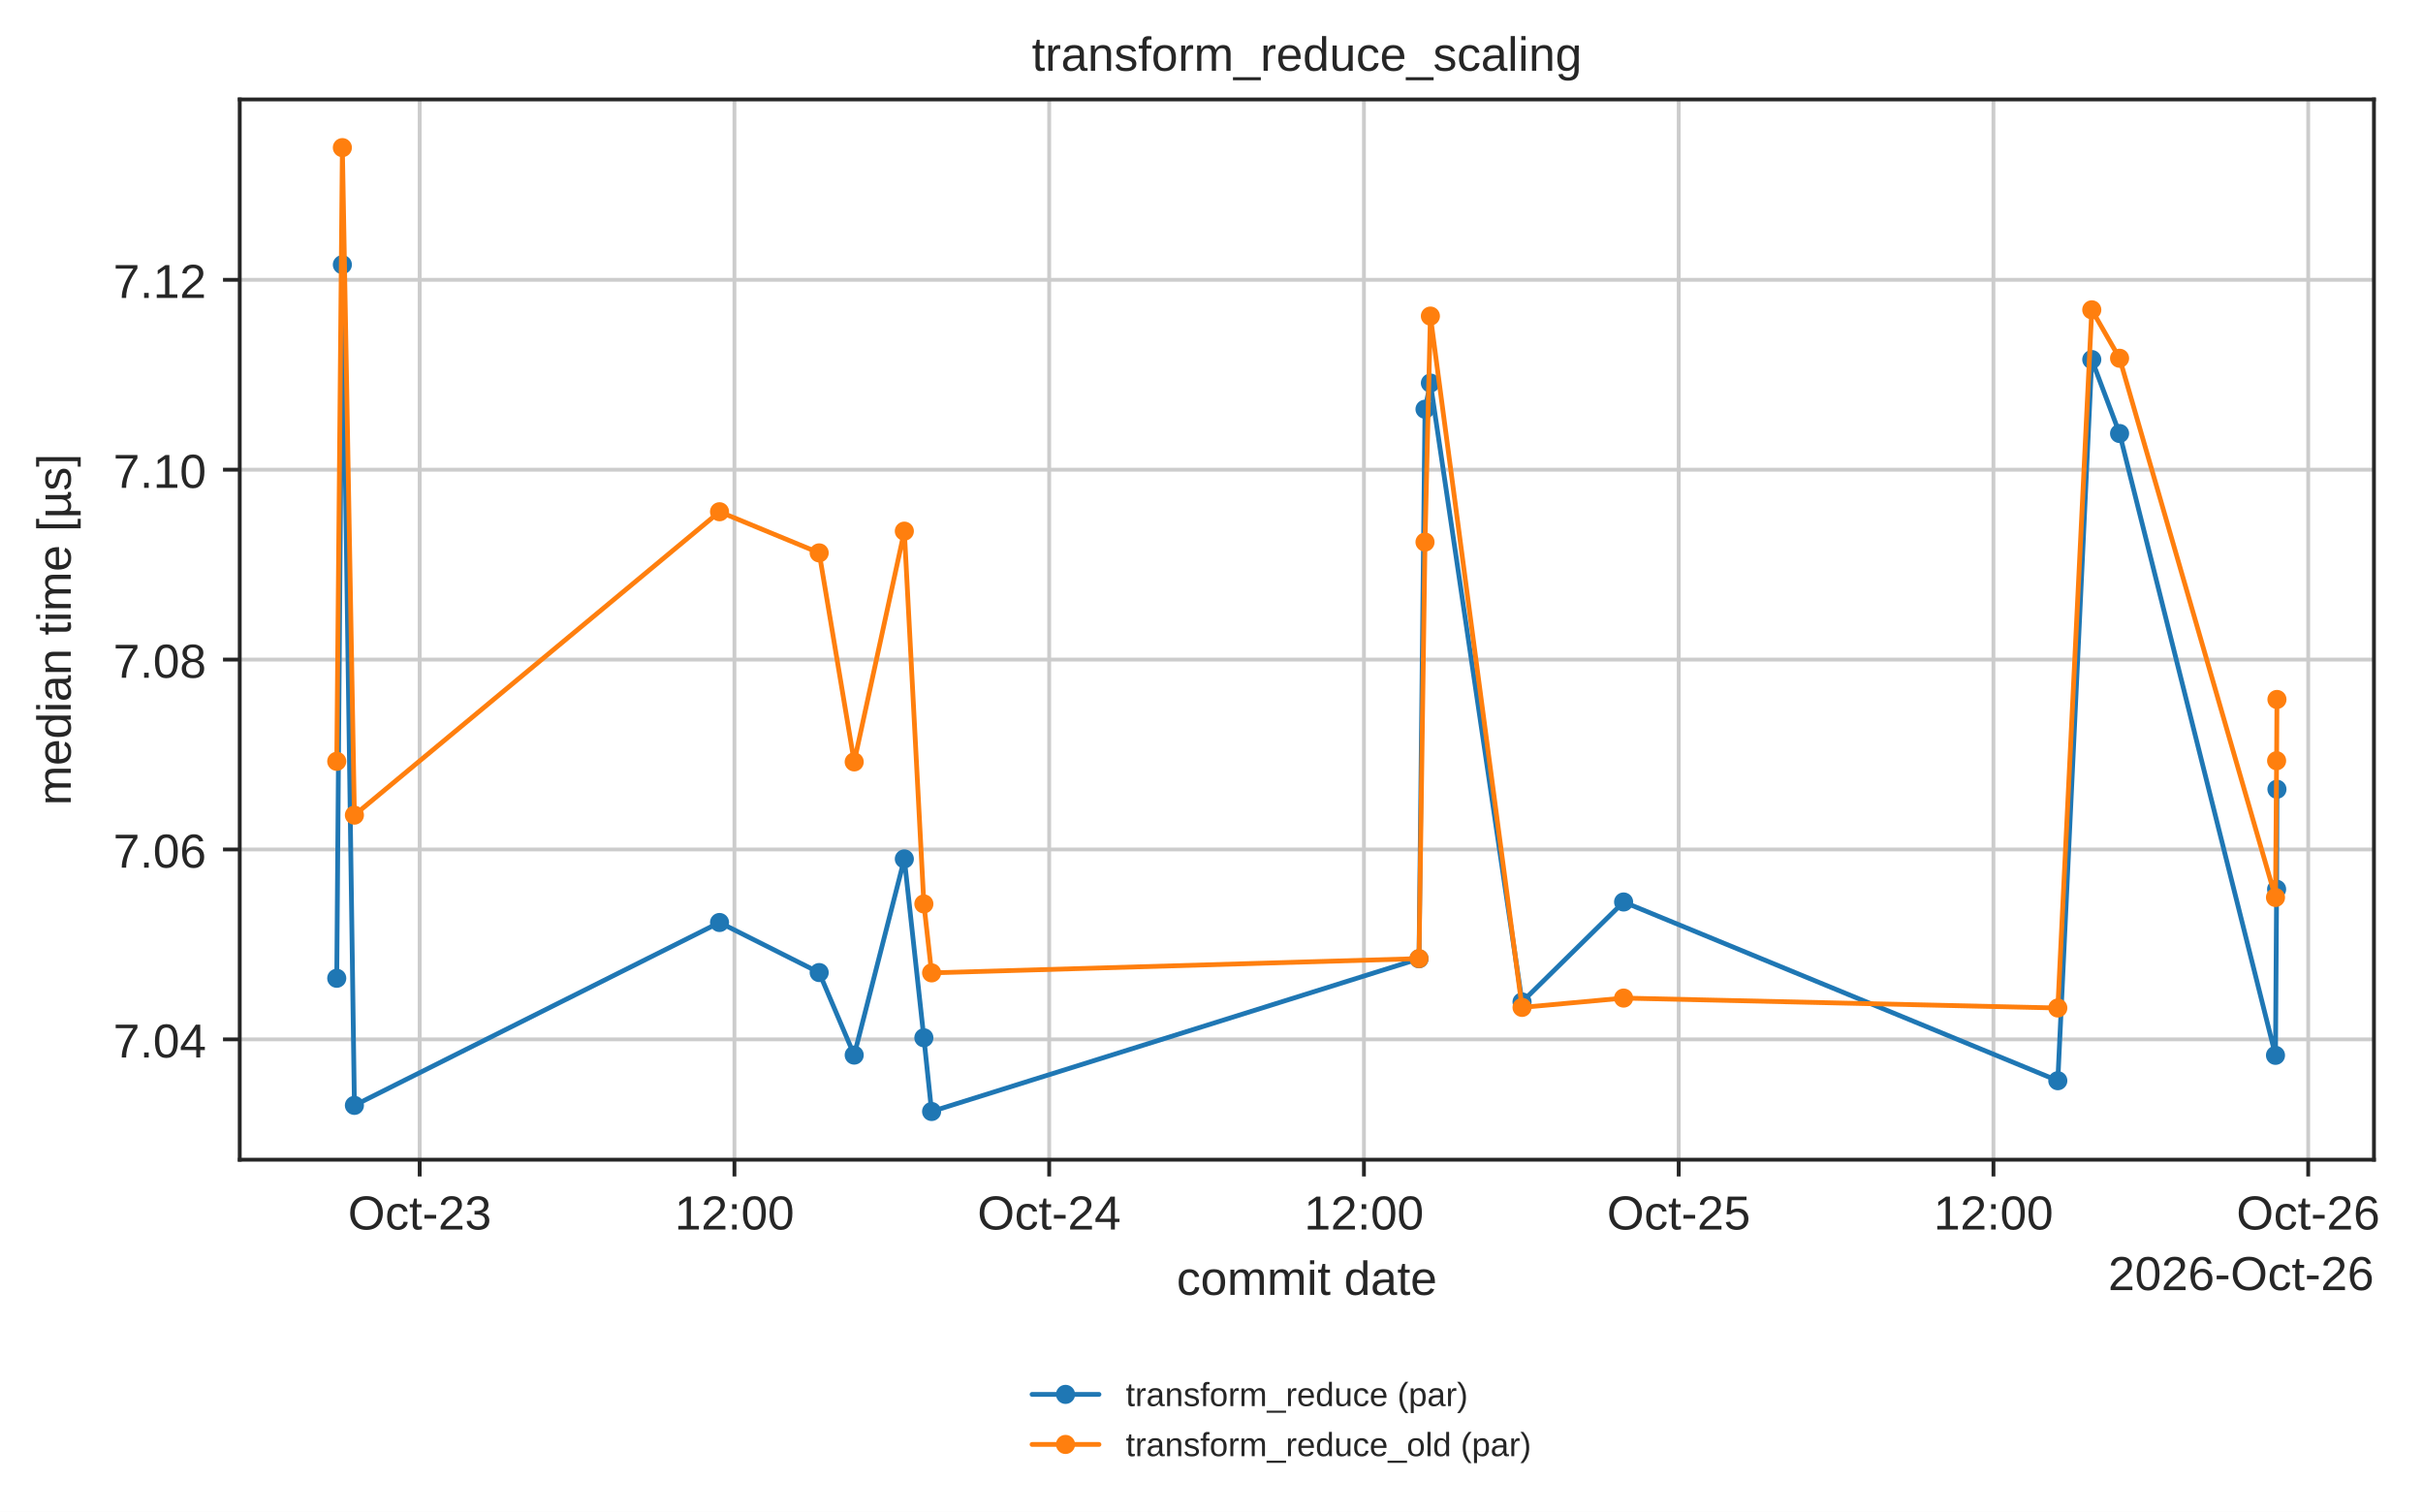
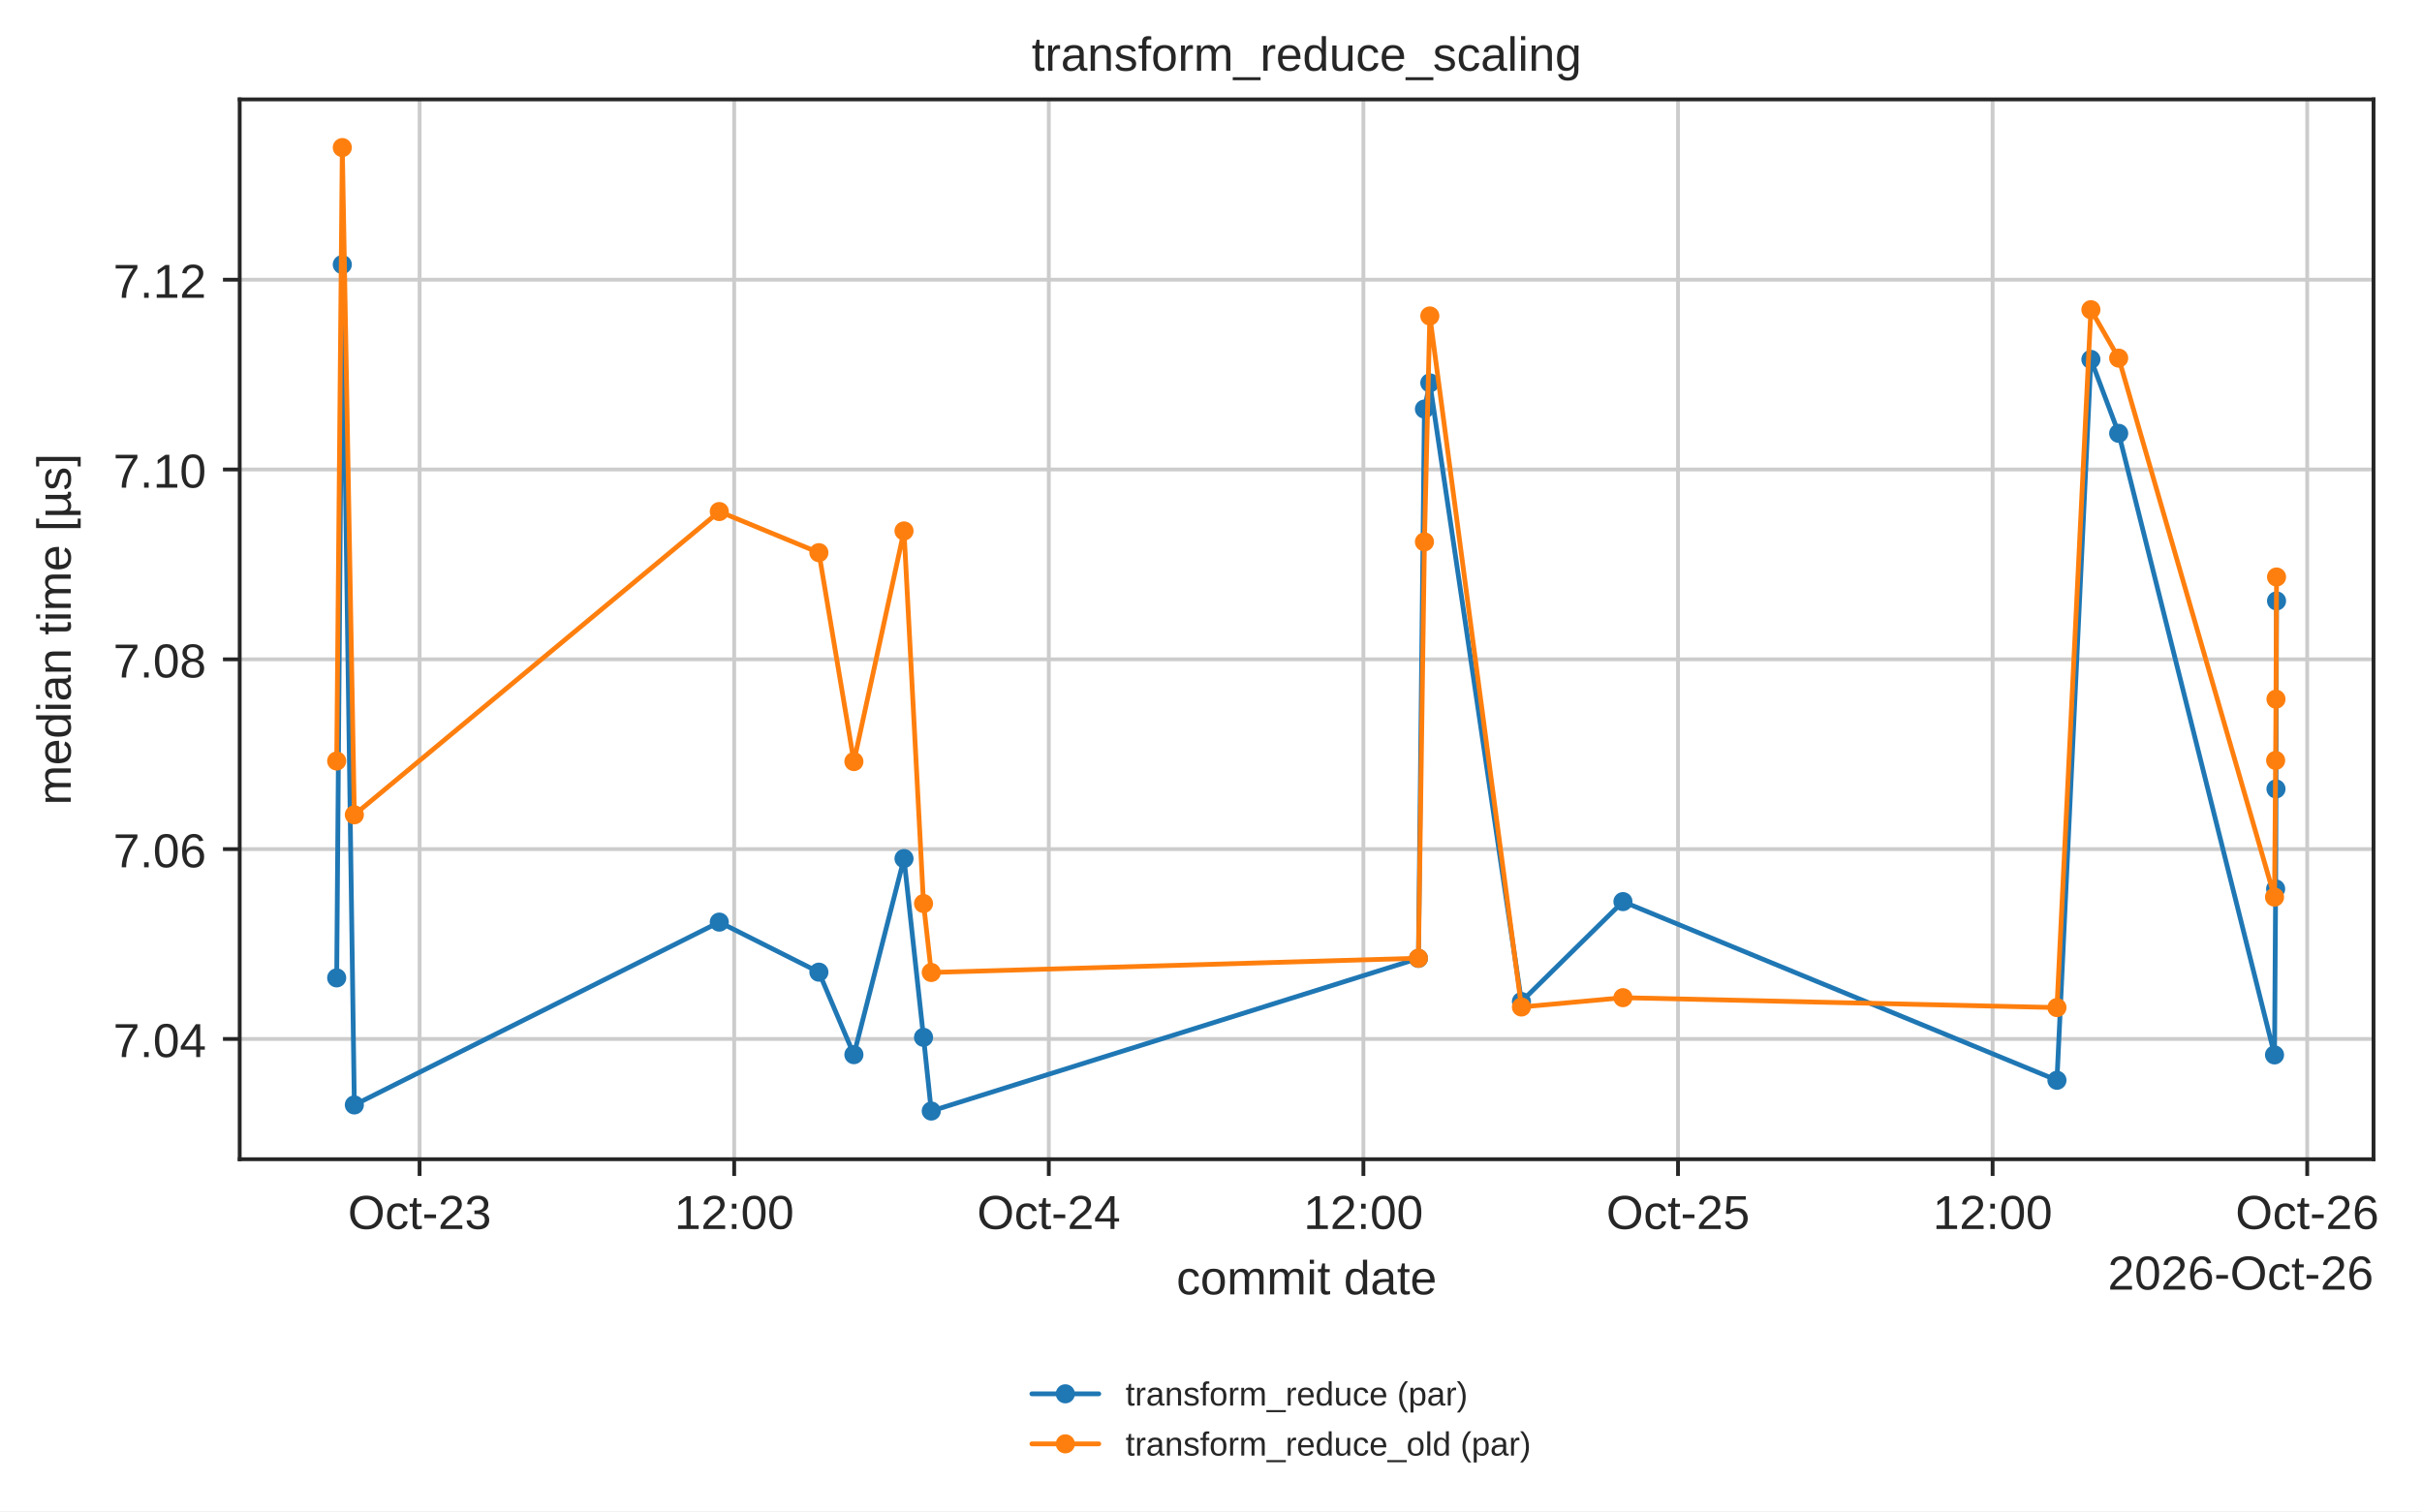
- <svg xmlns="http://www.w3.org/2000/svg" xmlns:xlink="http://www.w3.org/1999/xlink" width="506.802pt" height="316.214pt" viewBox="0 0 506.802 316.214" version="1.1">
+ <svg xmlns="http://www.w3.org/2000/svg" xmlns:xlink="http://www.w3.org/1999/xlink" width="506.683pt" height="316.214pt" viewBox="0 0 506.683 316.214" version="1.1">
  <defs>
    <style type="text/css">*{stroke-linejoin: round; stroke-linecap: butt}</style>
  </defs>
  <g id="figure_1">
    <g id="patch_1">
-       <path d="M 0 316.214  L 506.802 316.214  L 506.802 0  L 0 0  z " style="fill: #ffffff" />
+       <path d="M 0 316.214  L 506.683 316.214  L 506.683 0  L 0 0  z " style="fill: #ffffff" />
    </g>
    <g id="axes_1">
      <g id="patch_2">
        <path d="M 50.144 242.558  L 496.544 242.558  L 496.544 20.798  L 50.144 20.798  z " style="fill: #ffffff" />
      </g>
      <g id="matplotlib.axis_1">
        <g id="xtick_1">
          <g id="line2d_1">
-             <path d="M 87.782 242.558  L 87.782 20.798  " clip-path="url(#p9fd363aa4a)" style="fill: none; stroke: #cccccc; stroke-width: 0.8; stroke-linecap: round" />
+             <path d="M 87.777 242.558  L 87.777 20.798  " clip-path="url(#p9fd363aa4a)" style="fill: none; stroke: #cccccc; stroke-width: 0.8; stroke-linecap: round" />
          </g>
          <g id="line2d_2">
            <defs>
              <path id="mdfc5214045" d="M 0 0  L 0 3.5  " style="stroke: #262626; stroke-width: 0.8" />
            </defs>
            <g>
-               <use xlink:href="#mdfc5214045" x="87.782" y="242.558" style="fill: #262626; stroke: #262626; stroke-width: 0.8" />
+               <use xlink:href="#mdfc5214045" x="87.777" y="242.558" style="fill: #262626; stroke: #262626; stroke-width: 0.8" />
            </g>
          </g>
          <g id="text_1">
-             <text style="fill: #262626; font: 10px 'Arial', 'DejaVu Sans', 'Liberation Sans', 'Bitstream Vera Sans', sans-serif; text-anchor: middle" x="87.782" y="257.157" transform="rotate(-0 87.78182 257.1569)">Oct-23</text>
+             <text style="fill: #262626; font: 10px 'Arial', 'DejaVu Sans', 'Liberation Sans', 'Bitstream Vera Sans', sans-serif; text-anchor: middle" x="87.777" y="257.157" transform="rotate(-0 87.77681 257.1569)">Oct-23</text>
          </g>
        </g>
        <g id="xtick_2">
          <g id="line2d_3">
-             <path d="M 153.617 242.558  L 153.617 20.798  " clip-path="url(#p9fd363aa4a)" style="fill: none; stroke: #cccccc; stroke-width: 0.8; stroke-linecap: round" />
+             <path d="M 153.593 242.558  L 153.593 20.798  " clip-path="url(#p9fd363aa4a)" style="fill: none; stroke: #cccccc; stroke-width: 0.8; stroke-linecap: round" />
          </g>
          <g id="line2d_4">
            <g>
-               <use xlink:href="#mdfc5214045" x="153.617" y="242.558" style="fill: #262626; stroke: #262626; stroke-width: 0.8" />
+               <use xlink:href="#mdfc5214045" x="153.593" y="242.558" style="fill: #262626; stroke: #262626; stroke-width: 0.8" />
            </g>
          </g>
          <g id="text_2">
-             <text style="fill: #262626; font: 10px 'Arial', 'DejaVu Sans', 'Liberation Sans', 'Bitstream Vera Sans', sans-serif; text-anchor: middle" x="153.617" y="257.157" transform="rotate(-0 153.6166 257.1569)">12:00</text>
+             <text style="fill: #262626; font: 10px 'Arial', 'DejaVu Sans', 'Liberation Sans', 'Bitstream Vera Sans', sans-serif; text-anchor: middle" x="153.593" y="257.157" transform="rotate(-0 153.5926 257.1569)">12:00</text>
          </g>
        </g>
        <g id="xtick_3">
          <g id="line2d_5">
-             <path d="M 219.451 242.558  L 219.451 20.798  " clip-path="url(#p9fd363aa4a)" style="fill: none; stroke: #cccccc; stroke-width: 0.8; stroke-linecap: round" />
+             <path d="M 219.408 242.558  L 219.408 20.798  " clip-path="url(#p9fd363aa4a)" style="fill: none; stroke: #cccccc; stroke-width: 0.8; stroke-linecap: round" />
          </g>
          <g id="line2d_6">
            <g>
-               <use xlink:href="#mdfc5214045" x="219.451" y="242.558" style="fill: #262626; stroke: #262626; stroke-width: 0.8" />
+               <use xlink:href="#mdfc5214045" x="219.408" y="242.558" style="fill: #262626; stroke: #262626; stroke-width: 0.8" />
            </g>
          </g>
          <g id="text_3">
-             <text style="fill: #262626; font: 10px 'Arial', 'DejaVu Sans', 'Liberation Sans', 'Bitstream Vera Sans', sans-serif; text-anchor: middle" x="219.451" y="257.157" transform="rotate(-0 219.4514 257.1569)">Oct-24</text>
+             <text style="fill: #262626; font: 10px 'Arial', 'DejaVu Sans', 'Liberation Sans', 'Bitstream Vera Sans', sans-serif; text-anchor: middle" x="219.408" y="257.157" transform="rotate(-0 219.4083 257.1569)">Oct-24</text>
          </g>
        </g>
        <g id="xtick_4">
          <g id="line2d_7">
-             <path d="M 285.286 242.558  L 285.286 20.798  " clip-path="url(#p9fd363aa4a)" style="fill: none; stroke: #cccccc; stroke-width: 0.8; stroke-linecap: round" />
+             <path d="M 285.224 242.558  L 285.224 20.798  " clip-path="url(#p9fd363aa4a)" style="fill: none; stroke: #cccccc; stroke-width: 0.8; stroke-linecap: round" />
          </g>
          <g id="line2d_8">
            <g>
-               <use xlink:href="#mdfc5214045" x="285.286" y="242.558" style="fill: #262626; stroke: #262626; stroke-width: 0.8" />
+               <use xlink:href="#mdfc5214045" x="285.224" y="242.558" style="fill: #262626; stroke: #262626; stroke-width: 0.8" />
            </g>
          </g>
          <g id="text_4">
-             <text style="fill: #262626; font: 10px 'Arial', 'DejaVu Sans', 'Liberation Sans', 'Bitstream Vera Sans', sans-serif; text-anchor: middle" x="285.286" y="257.157" transform="rotate(-0 285.2862 257.1569)">12:00</text>
+             <text style="fill: #262626; font: 10px 'Arial', 'DejaVu Sans', 'Liberation Sans', 'Bitstream Vera Sans', sans-serif; text-anchor: middle" x="285.224" y="257.157" transform="rotate(-0 285.2241 257.1569)">12:00</text>
          </g>
        </g>
        <g id="xtick_5">
          <g id="line2d_9">
-             <path d="M 351.121 242.558  L 351.121 20.798  " clip-path="url(#p9fd363aa4a)" style="fill: none; stroke: #cccccc; stroke-width: 0.8; stroke-linecap: round" />
+             <path d="M 351.04 242.558  L 351.04 20.798  " clip-path="url(#p9fd363aa4a)" style="fill: none; stroke: #cccccc; stroke-width: 0.8; stroke-linecap: round" />
          </g>
          <g id="line2d_10">
            <g>
-               <use xlink:href="#mdfc5214045" x="351.121" y="242.558" style="fill: #262626; stroke: #262626; stroke-width: 0.8" />
+               <use xlink:href="#mdfc5214045" x="351.04" y="242.558" style="fill: #262626; stroke: #262626; stroke-width: 0.8" />
            </g>
          </g>
          <g id="text_5">
-             <text style="fill: #262626; font: 10px 'Arial', 'DejaVu Sans', 'Liberation Sans', 'Bitstream Vera Sans', sans-serif; text-anchor: middle" x="351.121" y="257.157" transform="rotate(-0 351.121 257.1569)">Oct-25</text>
+             <text style="fill: #262626; font: 10px 'Arial', 'DejaVu Sans', 'Liberation Sans', 'Bitstream Vera Sans', sans-serif; text-anchor: middle" x="351.04" y="257.157" transform="rotate(-0 351.0399 257.1569)">Oct-25</text>
          </g>
        </g>
        <g id="xtick_6">
          <g id="line2d_11">
-             <path d="M 416.956 242.558  L 416.956 20.798  " clip-path="url(#p9fd363aa4a)" style="fill: none; stroke: #cccccc; stroke-width: 0.8; stroke-linecap: round" />
+             <path d="M 416.856 242.558  L 416.856 20.798  " clip-path="url(#p9fd363aa4a)" style="fill: none; stroke: #cccccc; stroke-width: 0.8; stroke-linecap: round" />
          </g>
          <g id="line2d_12">
            <g>
-               <use xlink:href="#mdfc5214045" x="416.956" y="242.558" style="fill: #262626; stroke: #262626; stroke-width: 0.8" />
+               <use xlink:href="#mdfc5214045" x="416.856" y="242.558" style="fill: #262626; stroke: #262626; stroke-width: 0.8" />
            </g>
          </g>
          <g id="text_6">
-             <text style="fill: #262626; font: 10px 'Arial', 'DejaVu Sans', 'Liberation Sans', 'Bitstream Vera Sans', sans-serif; text-anchor: middle" x="416.956" y="257.157" transform="rotate(-0 416.9558 257.1569)">12:00</text>
+             <text style="fill: #262626; font: 10px 'Arial', 'DejaVu Sans', 'Liberation Sans', 'Bitstream Vera Sans', sans-serif; text-anchor: middle" x="416.856" y="257.157" transform="rotate(-0 416.8556 257.1569)">12:00</text>
          </g>
        </g>
        <g id="xtick_7">
          <g id="line2d_13">
-             <path d="M 482.791 242.558  L 482.791 20.798  " clip-path="url(#p9fd363aa4a)" style="fill: none; stroke: #cccccc; stroke-width: 0.8; stroke-linecap: round" />
+             <path d="M 482.671 242.558  L 482.671 20.798  " clip-path="url(#p9fd363aa4a)" style="fill: none; stroke: #cccccc; stroke-width: 0.8; stroke-linecap: round" />
          </g>
          <g id="line2d_14">
            <g>
-               <use xlink:href="#mdfc5214045" x="482.791" y="242.558" style="fill: #262626; stroke: #262626; stroke-width: 0.8" />
+               <use xlink:href="#mdfc5214045" x="482.671" y="242.558" style="fill: #262626; stroke: #262626; stroke-width: 0.8" />
            </g>
          </g>
          <g id="text_7">
-             <text style="fill: #262626; font: 10px 'Arial', 'DejaVu Sans', 'Liberation Sans', 'Bitstream Vera Sans', sans-serif; text-anchor: middle" x="482.791" y="257.157" transform="rotate(-0 482.7906 257.1569)">Oct-26</text>
+             <text style="fill: #262626; font: 10px 'Arial', 'DejaVu Sans', 'Liberation Sans', 'Bitstream Vera Sans', sans-serif; text-anchor: middle" x="482.671" y="257.157" transform="rotate(-0 482.6714 257.1569)">Oct-26</text>
          </g>
        </g>
        <g id="text_8">
          <text style="fill: #262626; font: 10px 'Arial', 'DejaVu Sans', 'Liberation Sans', 'Bitstream Vera Sans', sans-serif; text-anchor: middle" x="273.344" y="270.835" transform="rotate(-0 273.3438 270.835)">commit date</text>
        </g>
        <g id="text_9">
          <text style="fill: #262626; font: 10px 'Arial', 'DejaVu Sans', 'Liberation Sans', 'Bitstream Vera Sans', sans-serif; text-anchor: end" x="496.544" y="269.835" transform="rotate(-0 496.5437 269.835)">2026-Oct-26</text>
        </g>
      </g>
      <g id="matplotlib.axis_2">
        <g id="ytick_1">
          <g id="line2d_15">
            <path d="M 50.144 217.391  L 496.544 217.391  " clip-path="url(#p9fd363aa4a)" style="fill: none; stroke: #cccccc; stroke-width: 0.8; stroke-linecap: round" />
          </g>
          <g id="line2d_16">
            <defs>
              <path id="m414165cd4d" d="M 0 0  L -3.5 0  " style="stroke: #262626; stroke-width: 0.8" />
            </defs>
            <g>
              <use xlink:href="#m414165cd4d" x="50.144" y="217.391" style="fill: #262626; stroke: #262626; stroke-width: 0.8" />
            </g>
          </g>
          <g id="text_10">
            <text style="fill: #262626; font: 10px 'Arial', 'DejaVu Sans', 'Liberation Sans', 'Bitstream Vera Sans', sans-serif; text-anchor: end" x="43.144" y="221.19" transform="rotate(-0 43.14375 221.1898)">7.04</text>
          </g>
        </g>
        <g id="ytick_2">
          <g id="line2d_17">
            <path d="M 50.144 177.674  L 496.544 177.674  " clip-path="url(#p9fd363aa4a)" style="fill: none; stroke: #cccccc; stroke-width: 0.8; stroke-linecap: round" />
          </g>
          <g id="line2d_18">
            <g>
              <use xlink:href="#m414165cd4d" x="50.144" y="177.674" style="fill: #262626; stroke: #262626; stroke-width: 0.8" />
            </g>
          </g>
          <g id="text_11">
            <text style="fill: #262626; font: 10px 'Arial', 'DejaVu Sans', 'Liberation Sans', 'Bitstream Vera Sans', sans-serif; text-anchor: end" x="43.144" y="181.473" transform="rotate(-0 43.14375 181.4729)">7.06</text>
          </g>
        </g>
        <g id="ytick_3">
          <g id="line2d_19">
            <path d="M 50.144 137.957  L 496.544 137.957  " clip-path="url(#p9fd363aa4a)" style="fill: none; stroke: #cccccc; stroke-width: 0.8; stroke-linecap: round" />
          </g>
          <g id="line2d_20">
            <g>
              <use xlink:href="#m414165cd4d" x="50.144" y="137.957" style="fill: #262626; stroke: #262626; stroke-width: 0.8" />
            </g>
          </g>
          <g id="text_12">
            <text style="fill: #262626; font: 10px 'Arial', 'DejaVu Sans', 'Liberation Sans', 'Bitstream Vera Sans', sans-serif; text-anchor: end" x="43.144" y="141.756" transform="rotate(-0 43.14375 141.756)">7.08</text>
          </g>
        </g>
        <g id="ytick_4">
          <g id="line2d_21">
            <path d="M 50.144 98.24  L 496.544 98.24  " clip-path="url(#p9fd363aa4a)" style="fill: none; stroke: #cccccc; stroke-width: 0.8; stroke-linecap: round" />
          </g>
          <g id="line2d_22">
            <g>
              <use xlink:href="#m414165cd4d" x="50.144" y="98.24" style="fill: #262626; stroke: #262626; stroke-width: 0.8" />
            </g>
          </g>
          <g id="text_13">
            <text style="fill: #262626; font: 10px 'Arial', 'DejaVu Sans', 'Liberation Sans', 'Bitstream Vera Sans', sans-serif; text-anchor: end" x="43.144" y="102.039" transform="rotate(-0 43.14375 102.0391)">7.10</text>
          </g>
        </g>
        <g id="ytick_5">
          <g id="line2d_23">
            <path d="M 50.144 58.523  L 496.544 58.523  " clip-path="url(#p9fd363aa4a)" style="fill: none; stroke: #cccccc; stroke-width: 0.8; stroke-linecap: round" />
          </g>
          <g id="line2d_24">
            <g>
              <use xlink:href="#m414165cd4d" x="50.144" y="58.523" style="fill: #262626; stroke: #262626; stroke-width: 0.8" />
            </g>
          </g>
          <g id="text_14">
            <text style="fill: #262626; font: 10px 'Arial', 'DejaVu Sans', 'Liberation Sans', 'Bitstream Vera Sans', sans-serif; text-anchor: end" x="43.144" y="62.322" transform="rotate(-0 43.14375 62.32225)">7.12</text>
          </g>
        </g>
        <g id="text_15">
          <text style="fill: #262626; font: 10px 'Arial', 'DejaVu Sans', 'Liberation Sans', 'Bitstream Vera Sans', sans-serif; text-anchor: middle" x="14.798" y="131.678" transform="rotate(-90 14.79844 131.6784)">median time [µs]</text>
        </g>
      </g>
      <g id="line2d_25">
-         <path d="M 70.435 204.612  L 71.611 55.355  L 74.129 231.197  L 150.499 192.946  L 171.343 203.417  L 178.667 220.678  L 189.154 179.647  L 193.239 217.057  L 194.858 232.478  L 296.803 200.535  L 298.06 85.59  L 299.186 80.117  L 318.358 209.564  L 339.598 188.655  L 430.418 226.038  L 437.523 75.205  L 443.337 90.672  L 475.948 220.73  L 476.183 185.989  L 476.253 165.078  " clip-path="url(#p9fd363aa4a)" style="fill: none; stroke: #1f77b4; stroke-linecap: round" />
+         <path d="M 70.435 204.612  L 71.611 55.355  L 74.128 231.197  L 150.475 192.946  L 171.314 203.417  L 178.636 220.678  L 189.119 179.647  L 193.204 217.057  L 194.822 232.478  L 296.737 200.535  L 297.994 85.59  L 299.12 80.117  L 318.286 209.564  L 339.521 188.655  L 430.314 226.038  L 437.417 75.205  L 443.229 90.672  L 475.831 220.73  L 476.065 185.989  L 476.136 165.078  L 476.253 125.736  " clip-path="url(#p9fd363aa4a)" style="fill: none; stroke: #1f77b4; stroke-linecap: round" />
        <defs>
          <path id="m20e5526daa" d="M 0 1.5  C 0.398 1.5 0.779 1.342 1.061 1.061  C 1.342 0.779 1.5 0.398 1.5 0  C 1.5 -0.398 1.342 -0.779 1.061 -1.061  C 0.779 -1.342 0.398 -1.5 0 -1.5  C -0.398 -1.5 -0.779 -1.342 -1.061 -1.061  C -1.342 -0.779 -1.5 -0.398 -1.5 0  C -1.5 0.398 -1.342 0.779 -1.061 1.061  C -0.779 1.342 -0.398 1.5 0 1.5  z " style="stroke: #1f77b4" />
        </defs>
        <g clip-path="url(#p9fd363aa4a)">
          <use xlink:href="#m20e5526daa" x="70.435" y="204.612" style="fill: #1f77b4; stroke: #1f77b4" />
          <use xlink:href="#m20e5526daa" x="71.611" y="55.355" style="fill: #1f77b4; stroke: #1f77b4" />
-           <use xlink:href="#m20e5526daa" x="74.129" y="231.197" style="fill: #1f77b4; stroke: #1f77b4" />
-           <use xlink:href="#m20e5526daa" x="150.499" y="192.946" style="fill: #1f77b4; stroke: #1f77b4" />
-           <use xlink:href="#m20e5526daa" x="171.343" y="203.417" style="fill: #1f77b4; stroke: #1f77b4" />
-           <use xlink:href="#m20e5526daa" x="178.667" y="220.678" style="fill: #1f77b4; stroke: #1f77b4" />
-           <use xlink:href="#m20e5526daa" x="189.154" y="179.647" style="fill: #1f77b4; stroke: #1f77b4" />
-           <use xlink:href="#m20e5526daa" x="193.239" y="217.057" style="fill: #1f77b4; stroke: #1f77b4" />
-           <use xlink:href="#m20e5526daa" x="194.858" y="232.478" style="fill: #1f77b4; stroke: #1f77b4" />
-           <use xlink:href="#m20e5526daa" x="296.803" y="200.535" style="fill: #1f77b4; stroke: #1f77b4" />
-           <use xlink:href="#m20e5526daa" x="298.06" y="85.59" style="fill: #1f77b4; stroke: #1f77b4" />
-           <use xlink:href="#m20e5526daa" x="299.186" y="80.117" style="fill: #1f77b4; stroke: #1f77b4" />
-           <use xlink:href="#m20e5526daa" x="318.358" y="209.564" style="fill: #1f77b4; stroke: #1f77b4" />
-           <use xlink:href="#m20e5526daa" x="339.598" y="188.655" style="fill: #1f77b4; stroke: #1f77b4" />
-           <use xlink:href="#m20e5526daa" x="430.418" y="226.038" style="fill: #1f77b4; stroke: #1f77b4" />
-           <use xlink:href="#m20e5526daa" x="437.523" y="75.205" style="fill: #1f77b4; stroke: #1f77b4" />
-           <use xlink:href="#m20e5526daa" x="443.337" y="90.672" style="fill: #1f77b4; stroke: #1f77b4" />
-           <use xlink:href="#m20e5526daa" x="475.948" y="220.73" style="fill: #1f77b4; stroke: #1f77b4" />
-           <use xlink:href="#m20e5526daa" x="476.183" y="185.989" style="fill: #1f77b4; stroke: #1f77b4" />
-           <use xlink:href="#m20e5526daa" x="476.253" y="165.078" style="fill: #1f77b4; stroke: #1f77b4" />
+           <use xlink:href="#m20e5526daa" x="74.128" y="231.197" style="fill: #1f77b4; stroke: #1f77b4" />
+           <use xlink:href="#m20e5526daa" x="150.475" y="192.946" style="fill: #1f77b4; stroke: #1f77b4" />
+           <use xlink:href="#m20e5526daa" x="171.314" y="203.417" style="fill: #1f77b4; stroke: #1f77b4" />
+           <use xlink:href="#m20e5526daa" x="178.636" y="220.678" style="fill: #1f77b4; stroke: #1f77b4" />
+           <use xlink:href="#m20e5526daa" x="189.119" y="179.647" style="fill: #1f77b4; stroke: #1f77b4" />
+           <use xlink:href="#m20e5526daa" x="193.204" y="217.057" style="fill: #1f77b4; stroke: #1f77b4" />
+           <use xlink:href="#m20e5526daa" x="194.822" y="232.478" style="fill: #1f77b4; stroke: #1f77b4" />
+           <use xlink:href="#m20e5526daa" x="296.737" y="200.535" style="fill: #1f77b4; stroke: #1f77b4" />
+           <use xlink:href="#m20e5526daa" x="297.994" y="85.59" style="fill: #1f77b4; stroke: #1f77b4" />
+           <use xlink:href="#m20e5526daa" x="299.12" y="80.117" style="fill: #1f77b4; stroke: #1f77b4" />
+           <use xlink:href="#m20e5526daa" x="318.286" y="209.564" style="fill: #1f77b4; stroke: #1f77b4" />
+           <use xlink:href="#m20e5526daa" x="339.521" y="188.655" style="fill: #1f77b4; stroke: #1f77b4" />
+           <use xlink:href="#m20e5526daa" x="430.314" y="226.038" style="fill: #1f77b4; stroke: #1f77b4" />
+           <use xlink:href="#m20e5526daa" x="437.417" y="75.205" style="fill: #1f77b4; stroke: #1f77b4" />
+           <use xlink:href="#m20e5526daa" x="443.229" y="90.672" style="fill: #1f77b4; stroke: #1f77b4" />
+           <use xlink:href="#m20e5526daa" x="475.831" y="220.73" style="fill: #1f77b4; stroke: #1f77b4" />
+           <use xlink:href="#m20e5526daa" x="476.065" y="185.989" style="fill: #1f77b4; stroke: #1f77b4" />
+           <use xlink:href="#m20e5526daa" x="476.136" y="165.078" style="fill: #1f77b4; stroke: #1f77b4" />
+           <use xlink:href="#m20e5526daa" x="476.253" y="125.736" style="fill: #1f77b4; stroke: #1f77b4" />
        </g>
      </g>
      <g id="line2d_26">
-         <path d="M 70.435 159.235  L 71.611 30.878  L 74.129 170.49  L 150.499 107.035  L 171.343 115.638  L 178.667 159.354  L 189.154 111.095  L 193.239 189.063  L 194.858 203.483  L 296.803 200.498  L 298.06 113.381  L 299.186 66.111  L 318.358 210.705  L 339.598 208.754  L 430.418 210.827  L 437.523 64.802  L 443.337 74.934  L 475.948 187.711  L 476.183 159.113  L 476.253 146.295  " clip-path="url(#p9fd363aa4a)" style="fill: none; stroke: #ff7f0e; stroke-linecap: round" />
+         <path d="M 70.435 159.235  L 71.611 30.878  L 74.128 170.49  L 150.475 107.035  L 171.314 115.638  L 178.636 159.354  L 189.119 111.095  L 193.204 189.063  L 194.822 203.483  L 296.737 200.498  L 297.994 113.381  L 299.12 66.111  L 318.286 210.705  L 339.521 208.754  L 430.314 210.827  L 437.417 64.802  L 443.229 74.934  L 475.831 187.711  L 476.065 159.113  L 476.136 146.295  L 476.253 120.732  " clip-path="url(#p9fd363aa4a)" style="fill: none; stroke: #ff7f0e; stroke-linecap: round" />
        <defs>
          <path id="m8123a8acb4" d="M 0 1.5  C 0.398 1.5 0.779 1.342 1.061 1.061  C 1.342 0.779 1.5 0.398 1.5 0  C 1.5 -0.398 1.342 -0.779 1.061 -1.061  C 0.779 -1.342 0.398 -1.5 0 -1.5  C -0.398 -1.5 -0.779 -1.342 -1.061 -1.061  C -1.342 -0.779 -1.5 -0.398 -1.5 0  C -1.5 0.398 -1.342 0.779 -1.061 1.061  C -0.779 1.342 -0.398 1.5 0 1.5  z " style="stroke: #ff7f0e" />
        </defs>
        <g clip-path="url(#p9fd363aa4a)">
          <use xlink:href="#m8123a8acb4" x="70.435" y="159.235" style="fill: #ff7f0e; stroke: #ff7f0e" />
          <use xlink:href="#m8123a8acb4" x="71.611" y="30.878" style="fill: #ff7f0e; stroke: #ff7f0e" />
-           <use xlink:href="#m8123a8acb4" x="74.129" y="170.49" style="fill: #ff7f0e; stroke: #ff7f0e" />
-           <use xlink:href="#m8123a8acb4" x="150.499" y="107.035" style="fill: #ff7f0e; stroke: #ff7f0e" />
-           <use xlink:href="#m8123a8acb4" x="171.343" y="115.638" style="fill: #ff7f0e; stroke: #ff7f0e" />
-           <use xlink:href="#m8123a8acb4" x="178.667" y="159.354" style="fill: #ff7f0e; stroke: #ff7f0e" />
-           <use xlink:href="#m8123a8acb4" x="189.154" y="111.095" style="fill: #ff7f0e; stroke: #ff7f0e" />
-           <use xlink:href="#m8123a8acb4" x="193.239" y="189.063" style="fill: #ff7f0e; stroke: #ff7f0e" />
-           <use xlink:href="#m8123a8acb4" x="194.858" y="203.483" style="fill: #ff7f0e; stroke: #ff7f0e" />
-           <use xlink:href="#m8123a8acb4" x="296.803" y="200.498" style="fill: #ff7f0e; stroke: #ff7f0e" />
-           <use xlink:href="#m8123a8acb4" x="298.06" y="113.381" style="fill: #ff7f0e; stroke: #ff7f0e" />
-           <use xlink:href="#m8123a8acb4" x="299.186" y="66.111" style="fill: #ff7f0e; stroke: #ff7f0e" />
-           <use xlink:href="#m8123a8acb4" x="318.358" y="210.705" style="fill: #ff7f0e; stroke: #ff7f0e" />
-           <use xlink:href="#m8123a8acb4" x="339.598" y="208.754" style="fill: #ff7f0e; stroke: #ff7f0e" />
-           <use xlink:href="#m8123a8acb4" x="430.418" y="210.827" style="fill: #ff7f0e; stroke: #ff7f0e" />
-           <use xlink:href="#m8123a8acb4" x="437.523" y="64.802" style="fill: #ff7f0e; stroke: #ff7f0e" />
-           <use xlink:href="#m8123a8acb4" x="443.337" y="74.934" style="fill: #ff7f0e; stroke: #ff7f0e" />
-           <use xlink:href="#m8123a8acb4" x="475.948" y="187.711" style="fill: #ff7f0e; stroke: #ff7f0e" />
-           <use xlink:href="#m8123a8acb4" x="476.183" y="159.113" style="fill: #ff7f0e; stroke: #ff7f0e" />
-           <use xlink:href="#m8123a8acb4" x="476.253" y="146.295" style="fill: #ff7f0e; stroke: #ff7f0e" />
+           <use xlink:href="#m8123a8acb4" x="74.128" y="170.49" style="fill: #ff7f0e; stroke: #ff7f0e" />
+           <use xlink:href="#m8123a8acb4" x="150.475" y="107.035" style="fill: #ff7f0e; stroke: #ff7f0e" />
+           <use xlink:href="#m8123a8acb4" x="171.314" y="115.638" style="fill: #ff7f0e; stroke: #ff7f0e" />
+           <use xlink:href="#m8123a8acb4" x="178.636" y="159.354" style="fill: #ff7f0e; stroke: #ff7f0e" />
+           <use xlink:href="#m8123a8acb4" x="189.119" y="111.095" style="fill: #ff7f0e; stroke: #ff7f0e" />
+           <use xlink:href="#m8123a8acb4" x="193.204" y="189.063" style="fill: #ff7f0e; stroke: #ff7f0e" />
+           <use xlink:href="#m8123a8acb4" x="194.822" y="203.483" style="fill: #ff7f0e; stroke: #ff7f0e" />
+           <use xlink:href="#m8123a8acb4" x="296.737" y="200.498" style="fill: #ff7f0e; stroke: #ff7f0e" />
+           <use xlink:href="#m8123a8acb4" x="297.994" y="113.381" style="fill: #ff7f0e; stroke: #ff7f0e" />
+           <use xlink:href="#m8123a8acb4" x="299.12" y="66.111" style="fill: #ff7f0e; stroke: #ff7f0e" />
+           <use xlink:href="#m8123a8acb4" x="318.286" y="210.705" style="fill: #ff7f0e; stroke: #ff7f0e" />
+           <use xlink:href="#m8123a8acb4" x="339.521" y="208.754" style="fill: #ff7f0e; stroke: #ff7f0e" />
+           <use xlink:href="#m8123a8acb4" x="430.314" y="210.827" style="fill: #ff7f0e; stroke: #ff7f0e" />
+           <use xlink:href="#m8123a8acb4" x="437.417" y="64.802" style="fill: #ff7f0e; stroke: #ff7f0e" />
+           <use xlink:href="#m8123a8acb4" x="443.229" y="74.934" style="fill: #ff7f0e; stroke: #ff7f0e" />
+           <use xlink:href="#m8123a8acb4" x="475.831" y="187.711" style="fill: #ff7f0e; stroke: #ff7f0e" />
+           <use xlink:href="#m8123a8acb4" x="476.065" y="159.113" style="fill: #ff7f0e; stroke: #ff7f0e" />
+           <use xlink:href="#m8123a8acb4" x="476.136" y="146.295" style="fill: #ff7f0e; stroke: #ff7f0e" />
+           <use xlink:href="#m8123a8acb4" x="476.253" y="120.732" style="fill: #ff7f0e; stroke: #ff7f0e" />
        </g>
      </g>
      <g id="patch_3">
        <path d="M 50.144 242.558  L 50.144 20.798  " style="fill: none; stroke: #262626; stroke-width: 0.8; stroke-linejoin: miter; stroke-linecap: square" />
      </g>
      <g id="patch_4">
        <path d="M 496.544 242.558  L 496.544 20.798  " style="fill: none; stroke: #262626; stroke-width: 0.8; stroke-linejoin: miter; stroke-linecap: square" />
      </g>
      <g id="patch_5">
        <path d="M 50.144 242.558  L 496.544 242.558  " style="fill: none; stroke: #262626; stroke-width: 0.8; stroke-linejoin: miter; stroke-linecap: square" />
      </g>
      <g id="patch_6">
        <path d="M 50.144 20.798  L 496.544 20.798  " style="fill: none; stroke: #262626; stroke-width: 0.8; stroke-linejoin: miter; stroke-linecap: square" />
      </g>
      <g id="text_16">
        <text style="fill: #262626; font: 10px 'Arial', 'DejaVu Sans', 'Liberation Sans', 'Bitstream Vera Sans', sans-serif; text-anchor: middle" x="273.344" y="14.798" transform="rotate(-0 273.3438 14.79844)">transform_reduce_scaling</text>
      </g>
      <g id="legend_1">
        <g id="line2d_27">
          <path d="M 215.869 291.644  L 222.869 291.644  L 229.869 291.644  " style="fill: none; stroke: #1f77b4; stroke-linecap: round" />
          <g>
            <use xlink:href="#m20e5526daa" x="222.869" y="291.644" style="fill: #1f77b4; stroke: #1f77b4" />
          </g>
        </g>
        <g id="text_17">
          <text style="fill: #262626; font: 7px 'Arial', 'DejaVu Sans', 'Liberation Sans', 'Bitstream Vera Sans', sans-serif; text-anchor: start" x="235.469" y="294.094" transform="rotate(-0 235.4694 294.0941)">transform_reduce (par)</text>
        </g>
        <g id="line2d_28">
          <path d="M 215.869 302.114  L 222.869 302.114  L 229.869 302.114  " style="fill: none; stroke: #ff7f0e; stroke-linecap: round" />
          <g>
            <use xlink:href="#m8123a8acb4" x="222.869" y="302.114" style="fill: #ff7f0e; stroke: #ff7f0e" />
          </g>
        </g>
        <g id="text_18">
          <text style="fill: #262626; font: 7px 'Arial', 'DejaVu Sans', 'Liberation Sans', 'Bitstream Vera Sans', sans-serif; text-anchor: start" x="235.469" y="304.564" transform="rotate(-0 235.4694 304.5635)">transform_reduce_old (par)</text>
        </g>
      </g>
    </g>
  </g>
  <defs>
    <clipPath id="p9fd363aa4a">
      <rect x="50.144" y="20.798" width="446.4" height="221.76" />
    </clipPath>
  </defs>
</svg>
